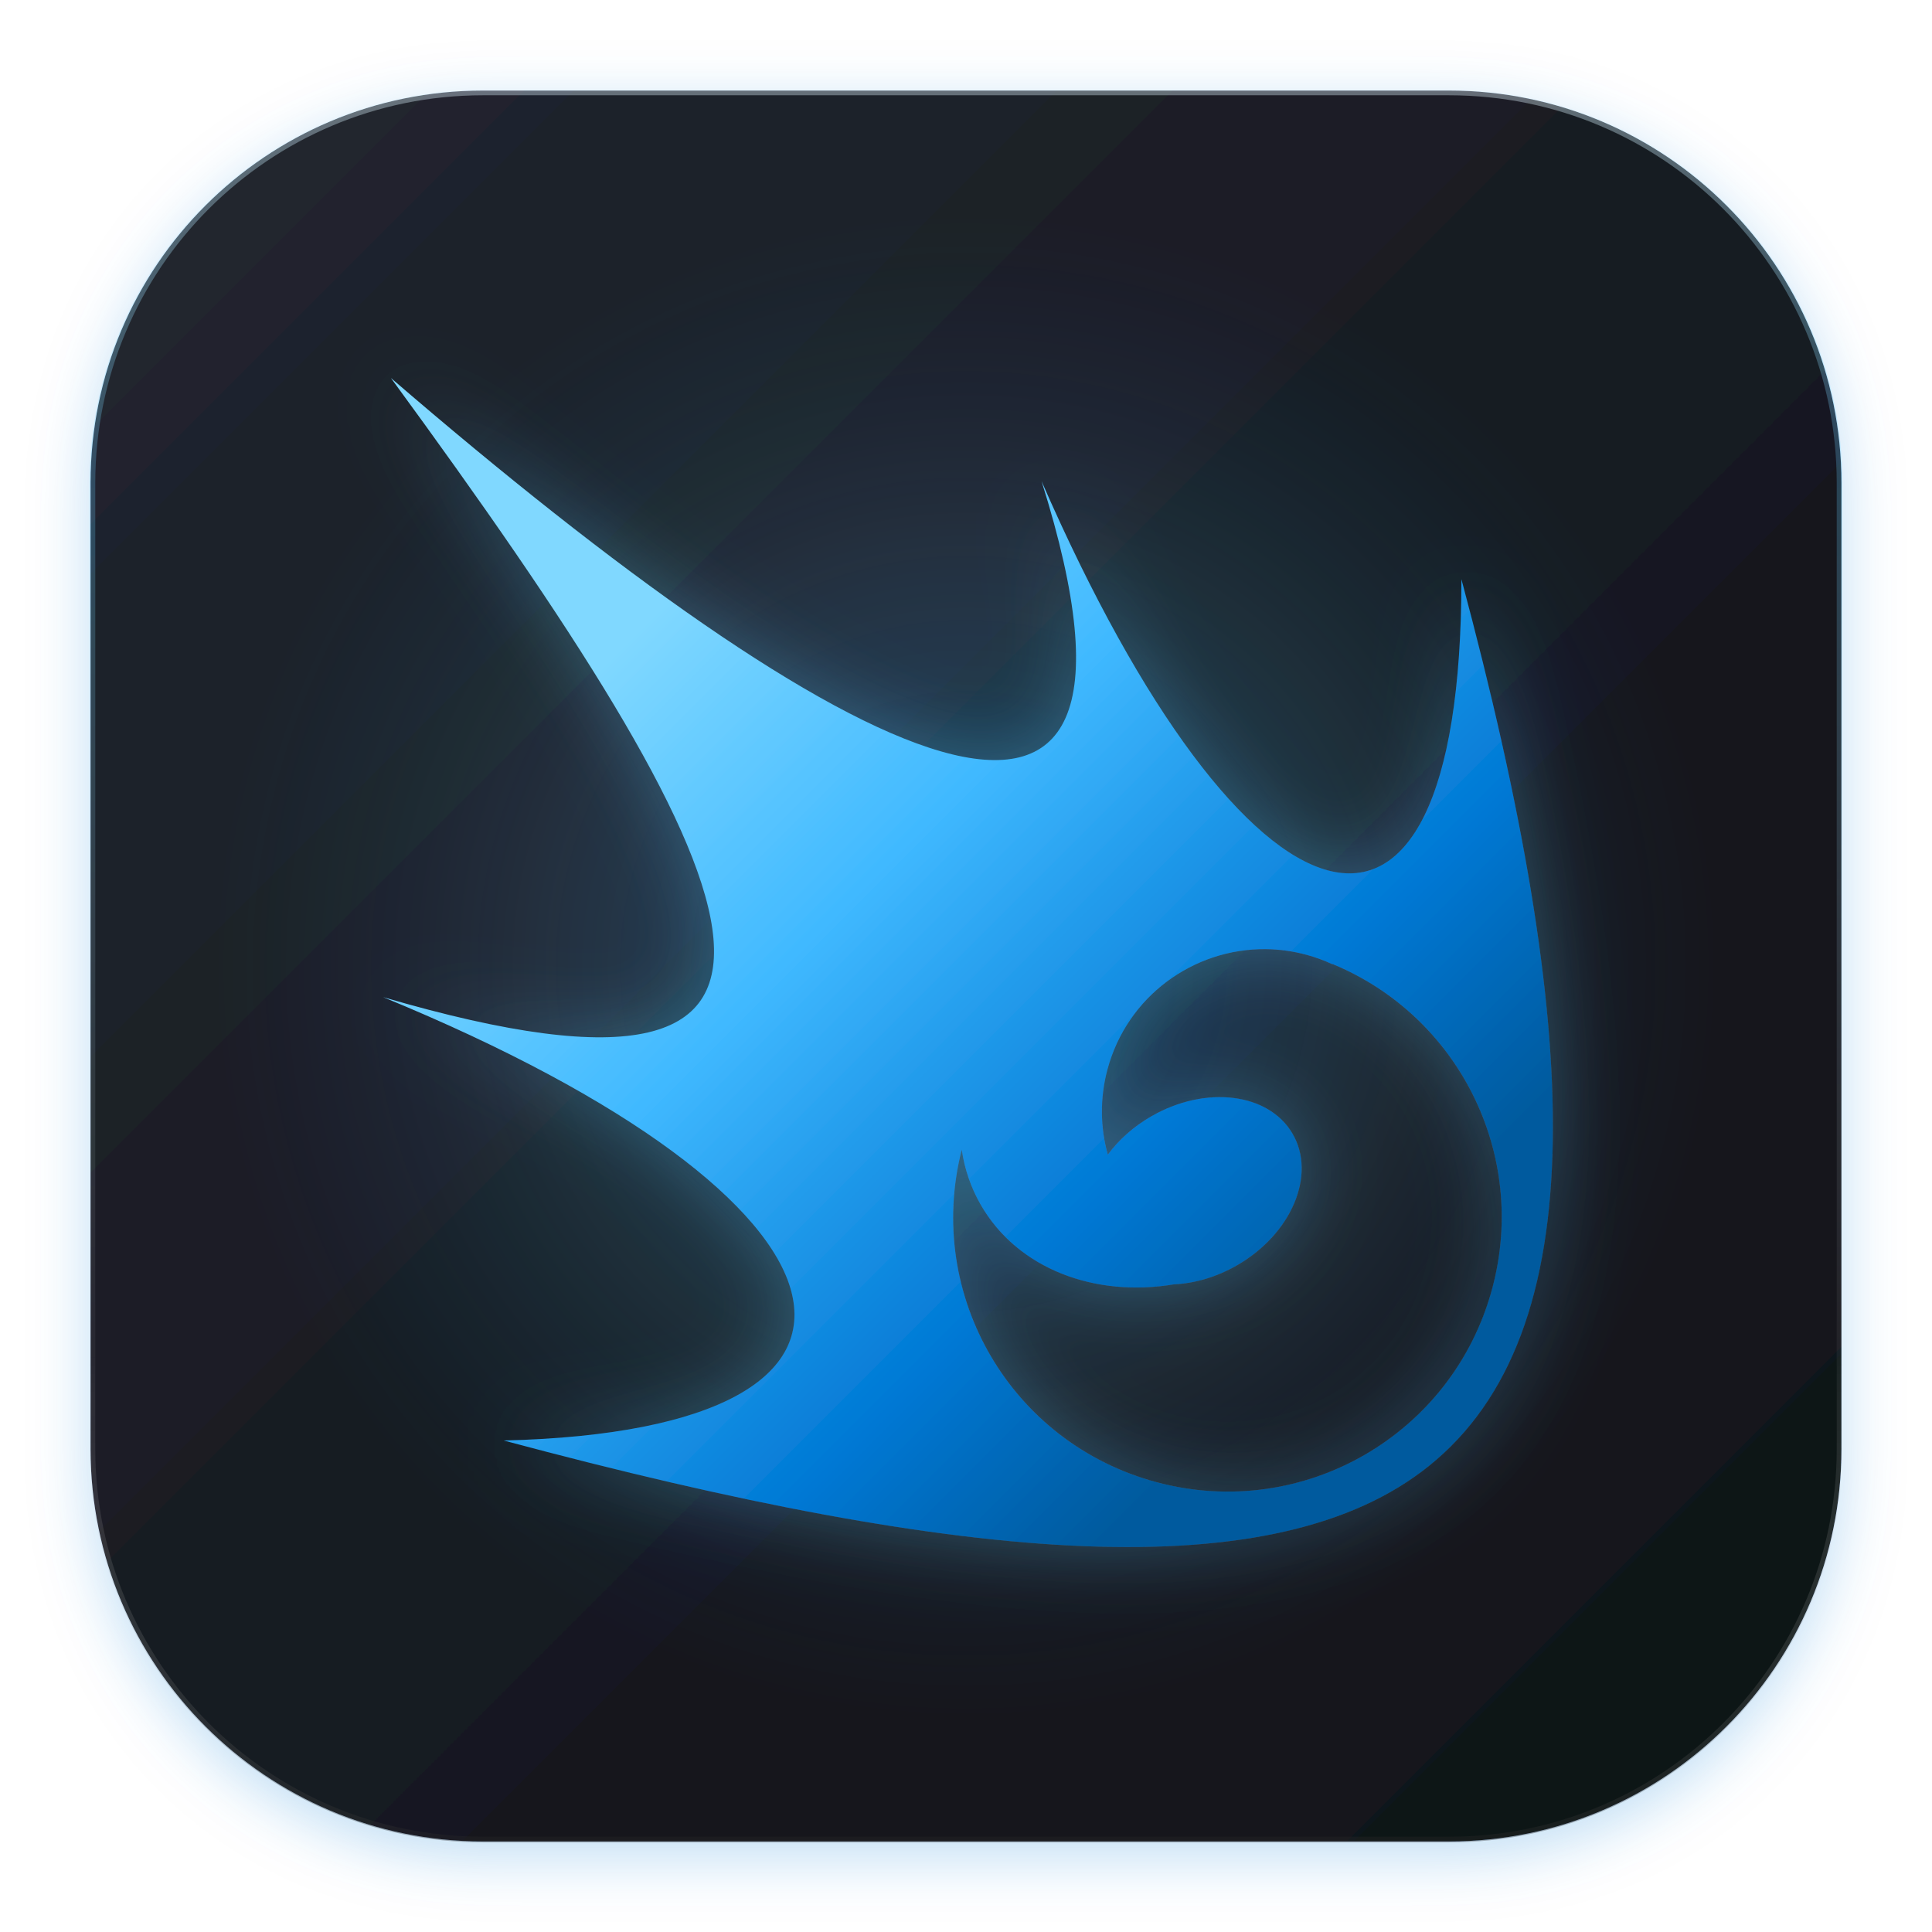
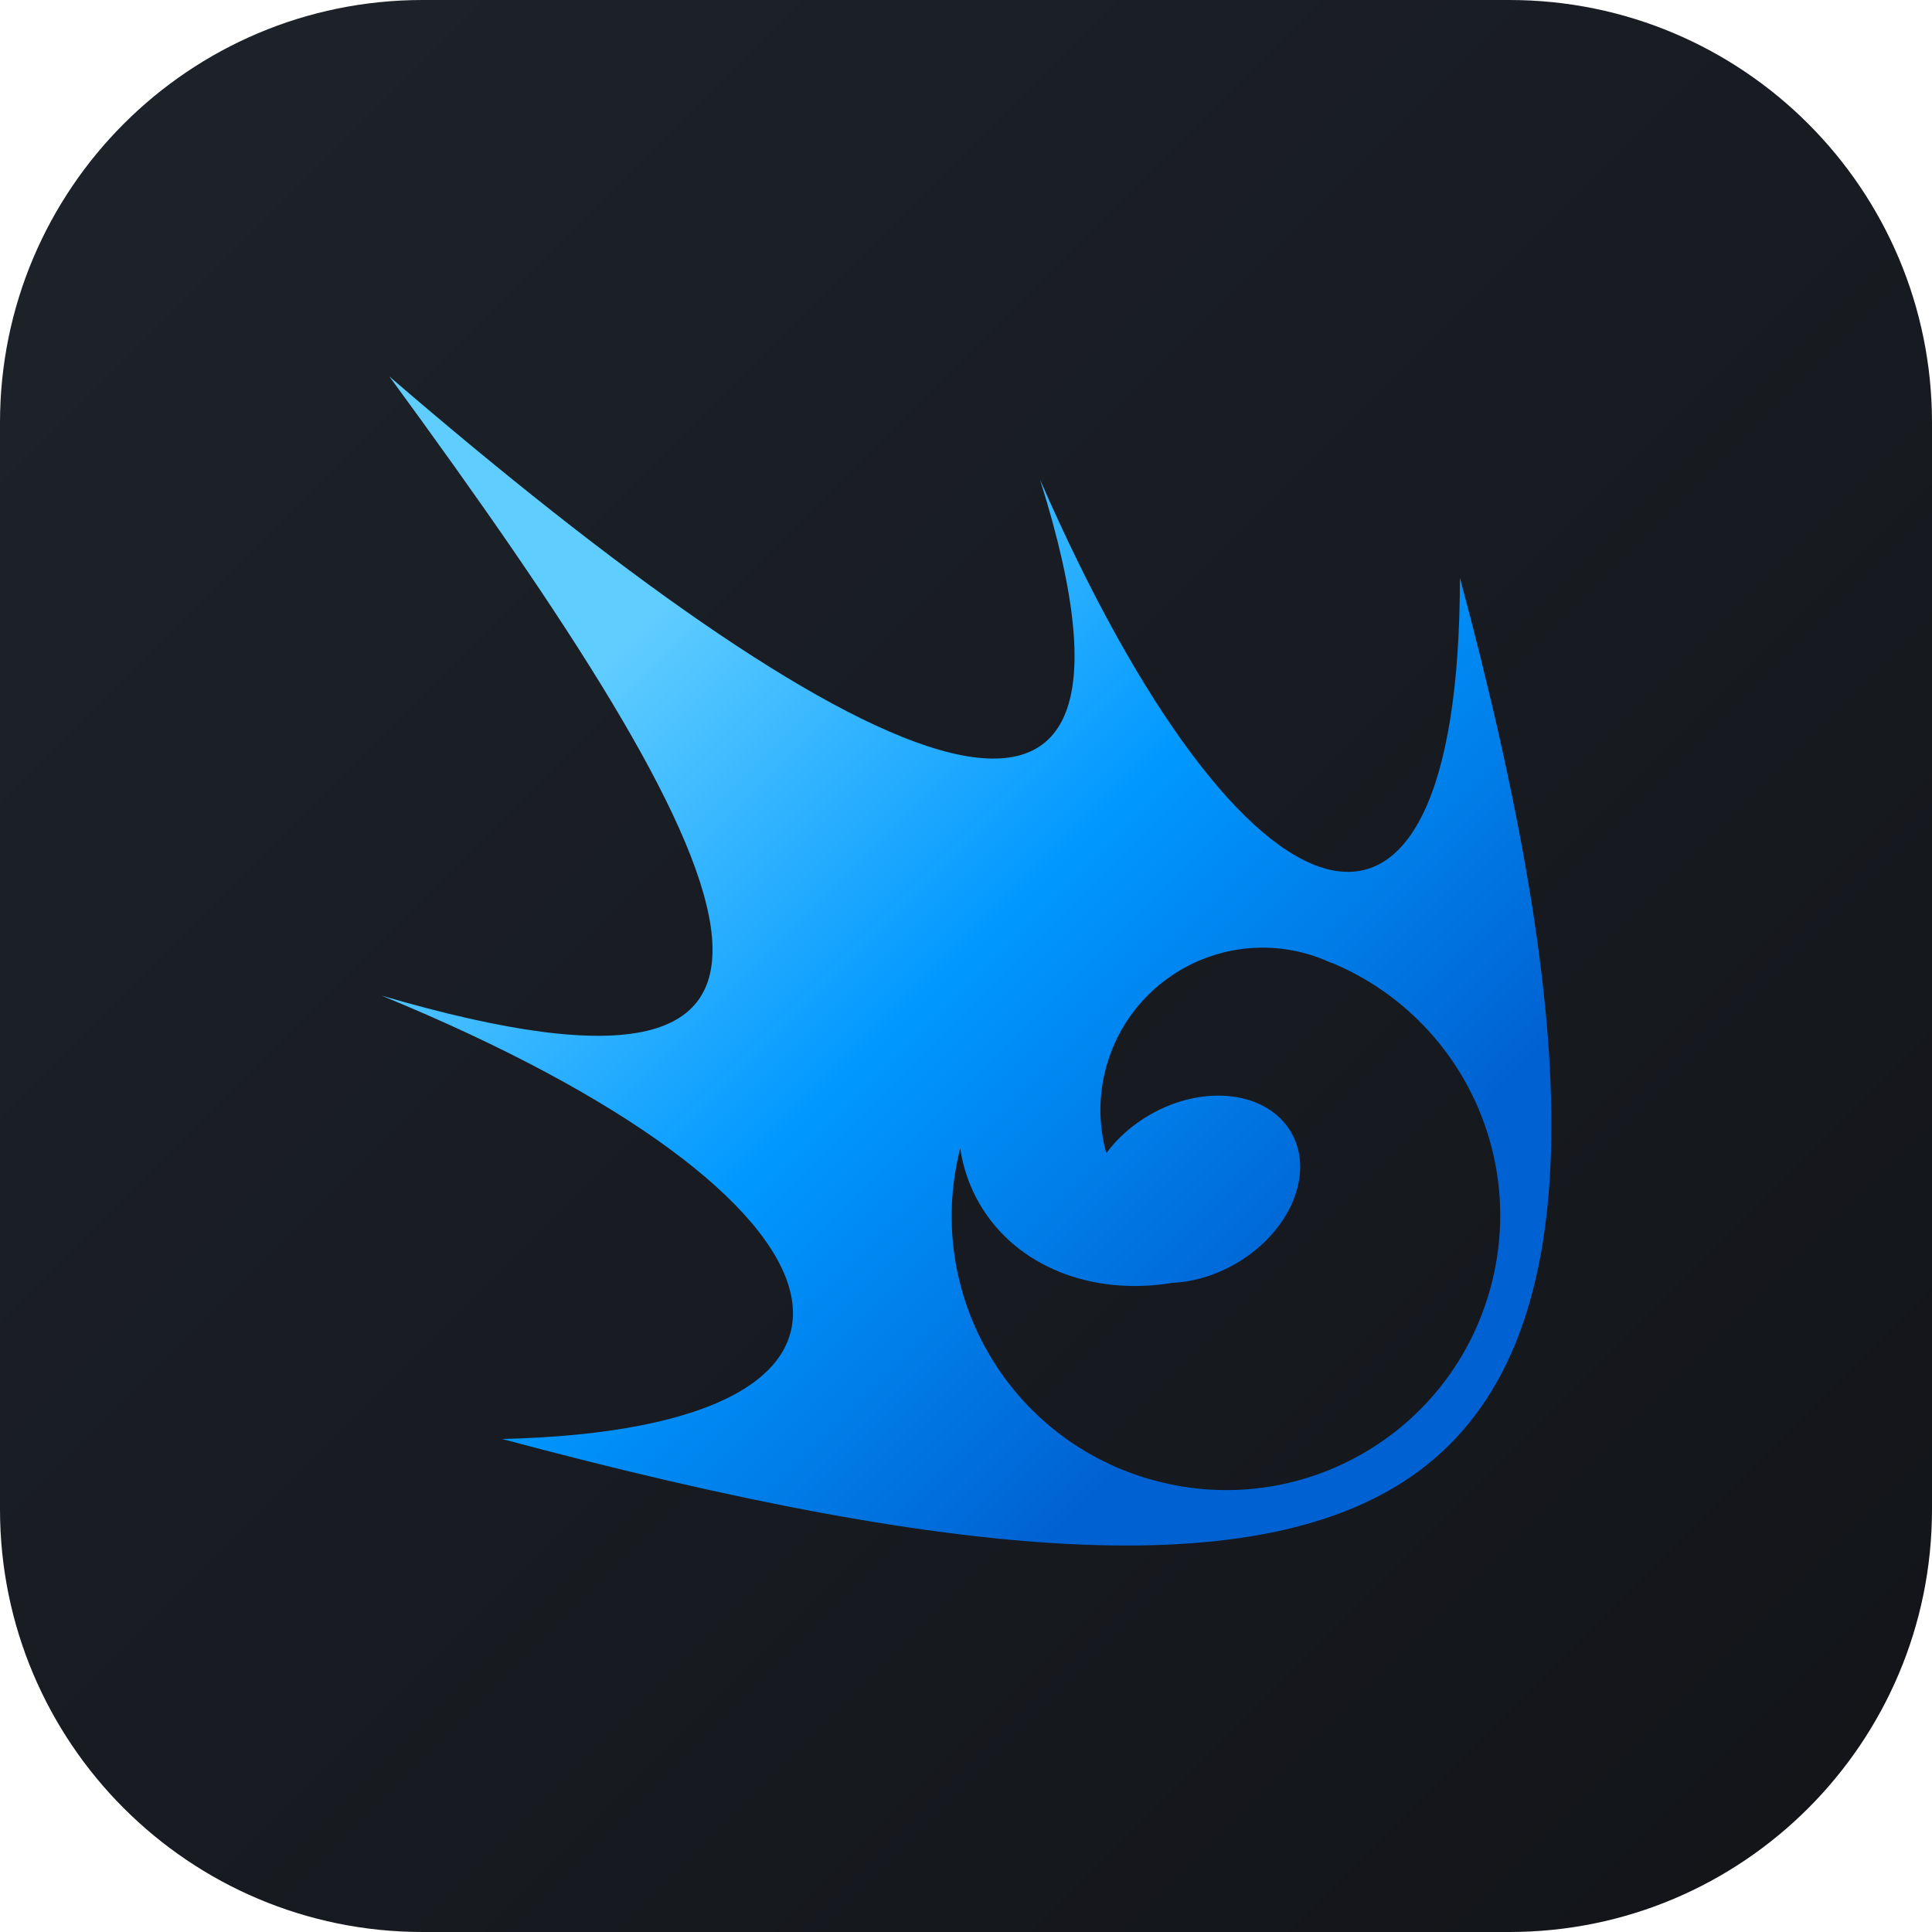
<svg xmlns="http://www.w3.org/2000/svg" width="512" height="512" viewBox="0 0 512 512" fill="none">
  <defs>
    <linearGradient id="squircleBg" x1="0" y1="0" x2="512" y2="512" gradientUnits="userSpaceOnUse">
-       <stop offset="0%" stop-color="#232832" />
-       <stop offset="50%" stop-color="#181B22" />
-       <stop offset="100%" stop-color="#0E1015" />
+       <stop offset="0%" stop-color="#1E232B" />
+       <stop offset="100%" stop-color="#121418" />
    </linearGradient>
-     <linearGradient id="borderSpecular" x1="256" y1="0" x2="256" y2="512" gradientUnits="userSpaceOnUse">
-       <stop offset="0%" stop-color="#FFFFFF" stop-opacity="0.4" />
-       <stop offset="25%" stop-color="#60CDFF" stop-opacity="0.25" />
-       <stop offset="70%" stop-color="#FFFFFF" stop-opacity="0.05" />
-       <stop offset="100%" stop-color="#000000" stop-opacity="0.4" />
+     <linearGradient id="iconGradient" x1="120" y1="120" x2="390" y2="390" gradientUnits="userSpaceOnUse">
+       <stop offset="0%" stop-color="#60CDFF" />
+       <stop offset="50%" stop-color="#0098FF" />
+       <stop offset="100%" stop-color="#0062D2" />
    </linearGradient>
-     <radialGradient id="centerGlow" cx="256" cy="256" r="200" gradientUnits="userSpaceOnUse">
-       <stop offset="0%" stop-color="#0078D4" stop-opacity="0.35" />
-       <stop offset="60%" stop-color="#60CDFF" stop-opacity="0.1" />
-       <stop offset="100%" stop-color="#0078D4" stop-opacity="0" />
-     </radialGradient>
-     <linearGradient id="iconGrad" x1="120" y1="120" x2="400" y2="400" gradientUnits="userSpaceOnUse">
-       <stop offset="0%" stop-color="#80D8FF" />
-       <stop offset="35%" stop-color="#40B9FF" />
-       <stop offset="75%" stop-color="#0078D4" />
-       <stop offset="100%" stop-color="#005A9E" />
-     </linearGradient>
-     <filter id="squircleShadow" x="-10%" y="-10%" width="125%" height="130%">
-       <feDropShadow dx="0" dy="16" stdDeviation="24" flood-color="#000000" flood-opacity="0.6" />
-       <feDropShadow dx="0" dy="4" stdDeviation="8" flood-color="#0078D4" flood-opacity="0.25" />
-     </filter>
-     <filter id="iconShadow" x="-20%" y="-20%" width="140%" height="140%">
-       <feDropShadow dx="0" dy="8" stdDeviation="10" flood-color="#000000" flood-opacity="0.5" />
-       <feDropShadow dx="0" dy="0" stdDeviation="16" flood-color="#60CDFF" flood-opacity="0.3" />
-     </filter>
  </defs>
-   <rect x="24" y="24" width="464" height="464" rx="104" fill="url(#squircleBg)" filter="url(#squircleShadow)" />
-   <rect x="24" y="24" width="464" height="464" rx="104" fill="url(#centerGlow)" />
-   <rect x="24.5" y="24.5" width="463" height="463" rx="103.5" stroke="url(#borderSpecular)" stroke-width="1.5" />
-   <g transform="translate(90, 90) scale(0.65)" filter="url(#iconShadow)">
-     <path fill="url(#iconGrad)" d="M20.916 15.648c147.945 202 202.556 312.645-3.146 252.438 201.76 82.926 225.515 176.51 49.13 180.76 190.922 51.156 315.057 60.258 377.16 10.43 67.76-54.368 62.6-177.648 13.31-361.6-.002 179.943-88.34 149.935-171.18-39.96 60.246 191.39-81.408 116.353-265.274-42.068zM457.37 97.676v-.008.008zm-79.792 150.84c5.457.054 10.994.79 16.508 2.267 3.763 1.01 7.352 2.34 10.77 3.924-.053-.058-.102-.12-.155-.178 51.248 21.08 79.986 77.264 65.253 132.25-16.008 59.742-77.174 95.054-136.914 79.046-59.29-15.886-94.507-76.24-79.395-135.547 1.144 7.843 3.71 15.465 7.808 22.564 15.038 26.045 46.48 37.745 78.735 32.334 8.387-.382 17.33-2.932 25.75-7.793 22.18-12.807 32.317-36.774 22.642-53.53-9.676-16.76-35.5-19.966-57.682-7.16-7.3 4.214-13.283 9.64-17.697 15.618-3.05-11-3.31-22.928-.14-34.75 7.978-29.778 35.053-49.34 64.518-49.047z" />
+   <rect width="512" height="512" rx="112" fill="url(#squircleBg)" />
+   <g transform="translate(89.6, 89.6) scale(0.65)">
+     <path fill="url(#iconGradient)" d="M20.916 15.648c147.945 202 202.556 312.645-3.146 252.438 201.76 82.926 225.515 176.51 49.13 180.76 190.922 51.156 315.057 60.258 377.16 10.43 67.76-54.368 62.6-177.648 13.31-361.6-.002 179.943-88.34 149.935-171.18-39.96 60.246 191.39-81.408 116.353-265.274-42.068zM457.37 97.676v-.008.008zm-79.792 150.84c5.457.054 10.994.79 16.508 2.267 3.763 1.01 7.352 2.34 10.77 3.924-.053-.058-.102-.12-.155-.178 51.248 21.08 79.986 77.264 65.253 132.25-16.008 59.742-77.174 95.054-136.914 79.046-59.29-15.886-94.507-76.24-79.395-135.547 1.144 7.843 3.71 15.465 7.808 22.564 15.038 26.045 46.48 37.745 78.735 32.334 8.387-.382 17.33-2.932 25.75-7.793 22.18-12.807 32.317-36.774 22.642-53.53-9.676-16.76-35.5-19.966-57.682-7.16-7.3 4.214-13.283 9.64-17.697 15.618-3.05-11-3.31-22.928-.14-34.75 7.978-29.778 35.053-49.34 64.518-49.047z" />
  </g>
</svg>
